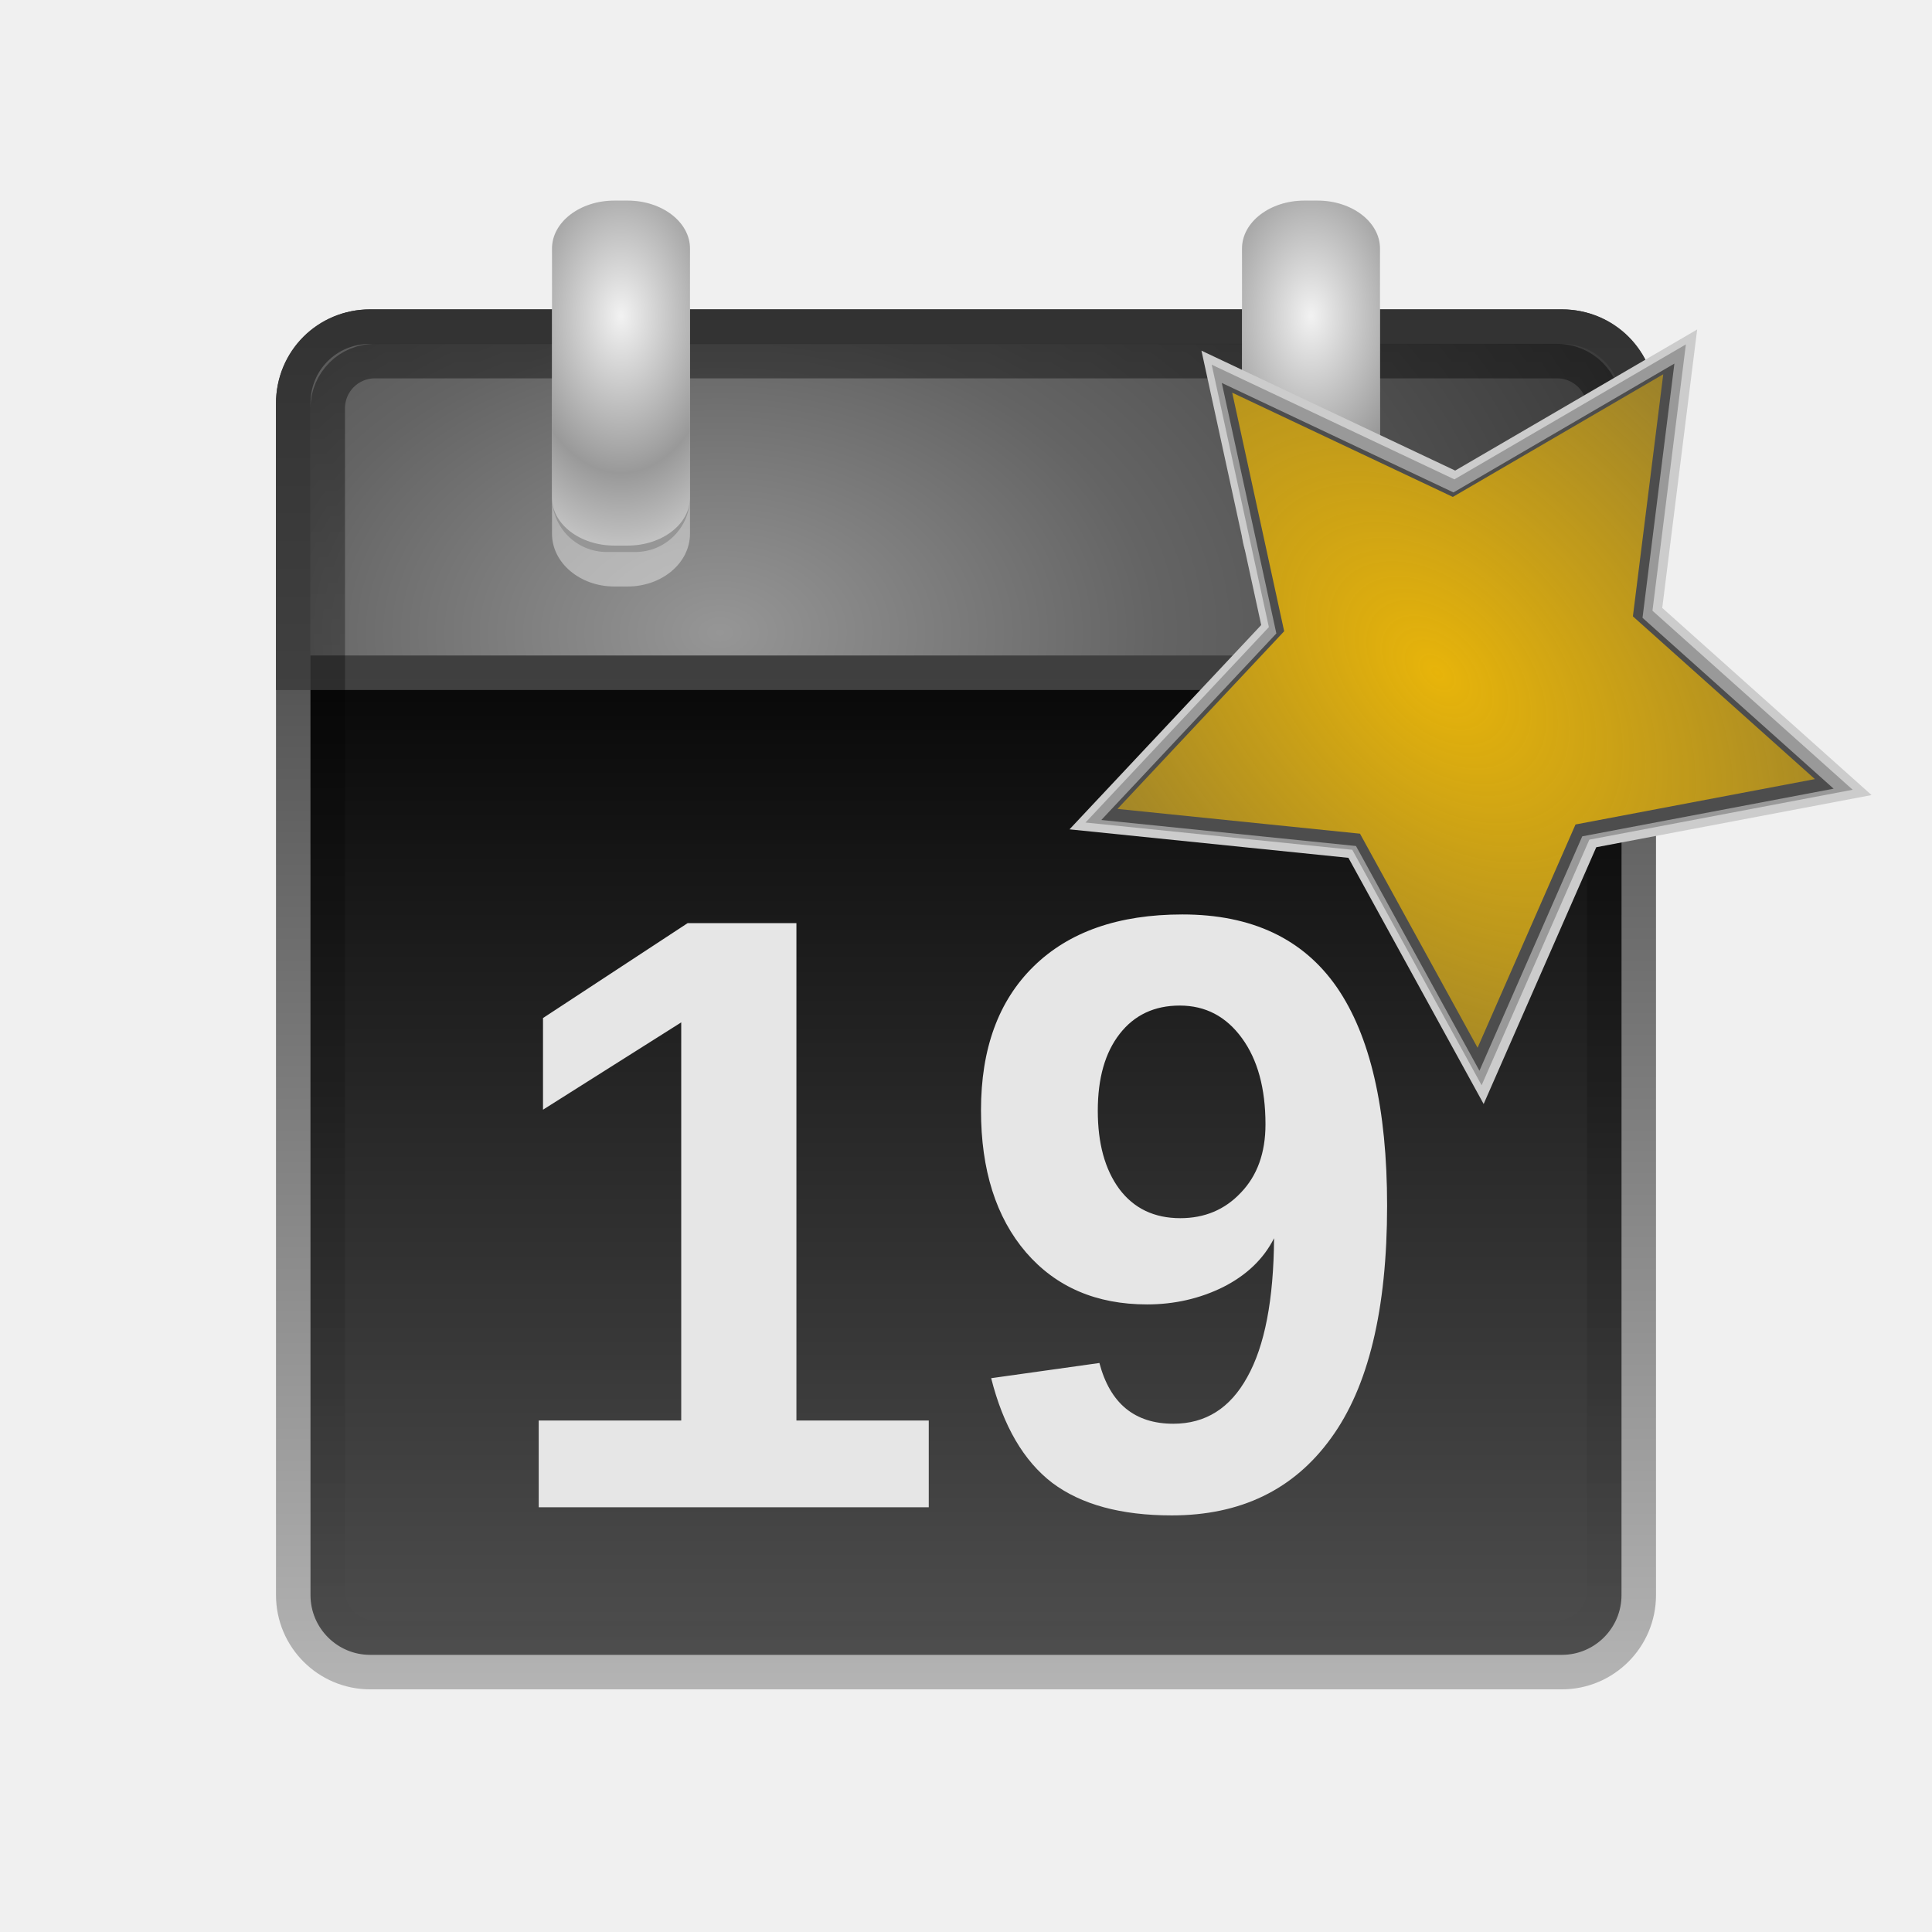
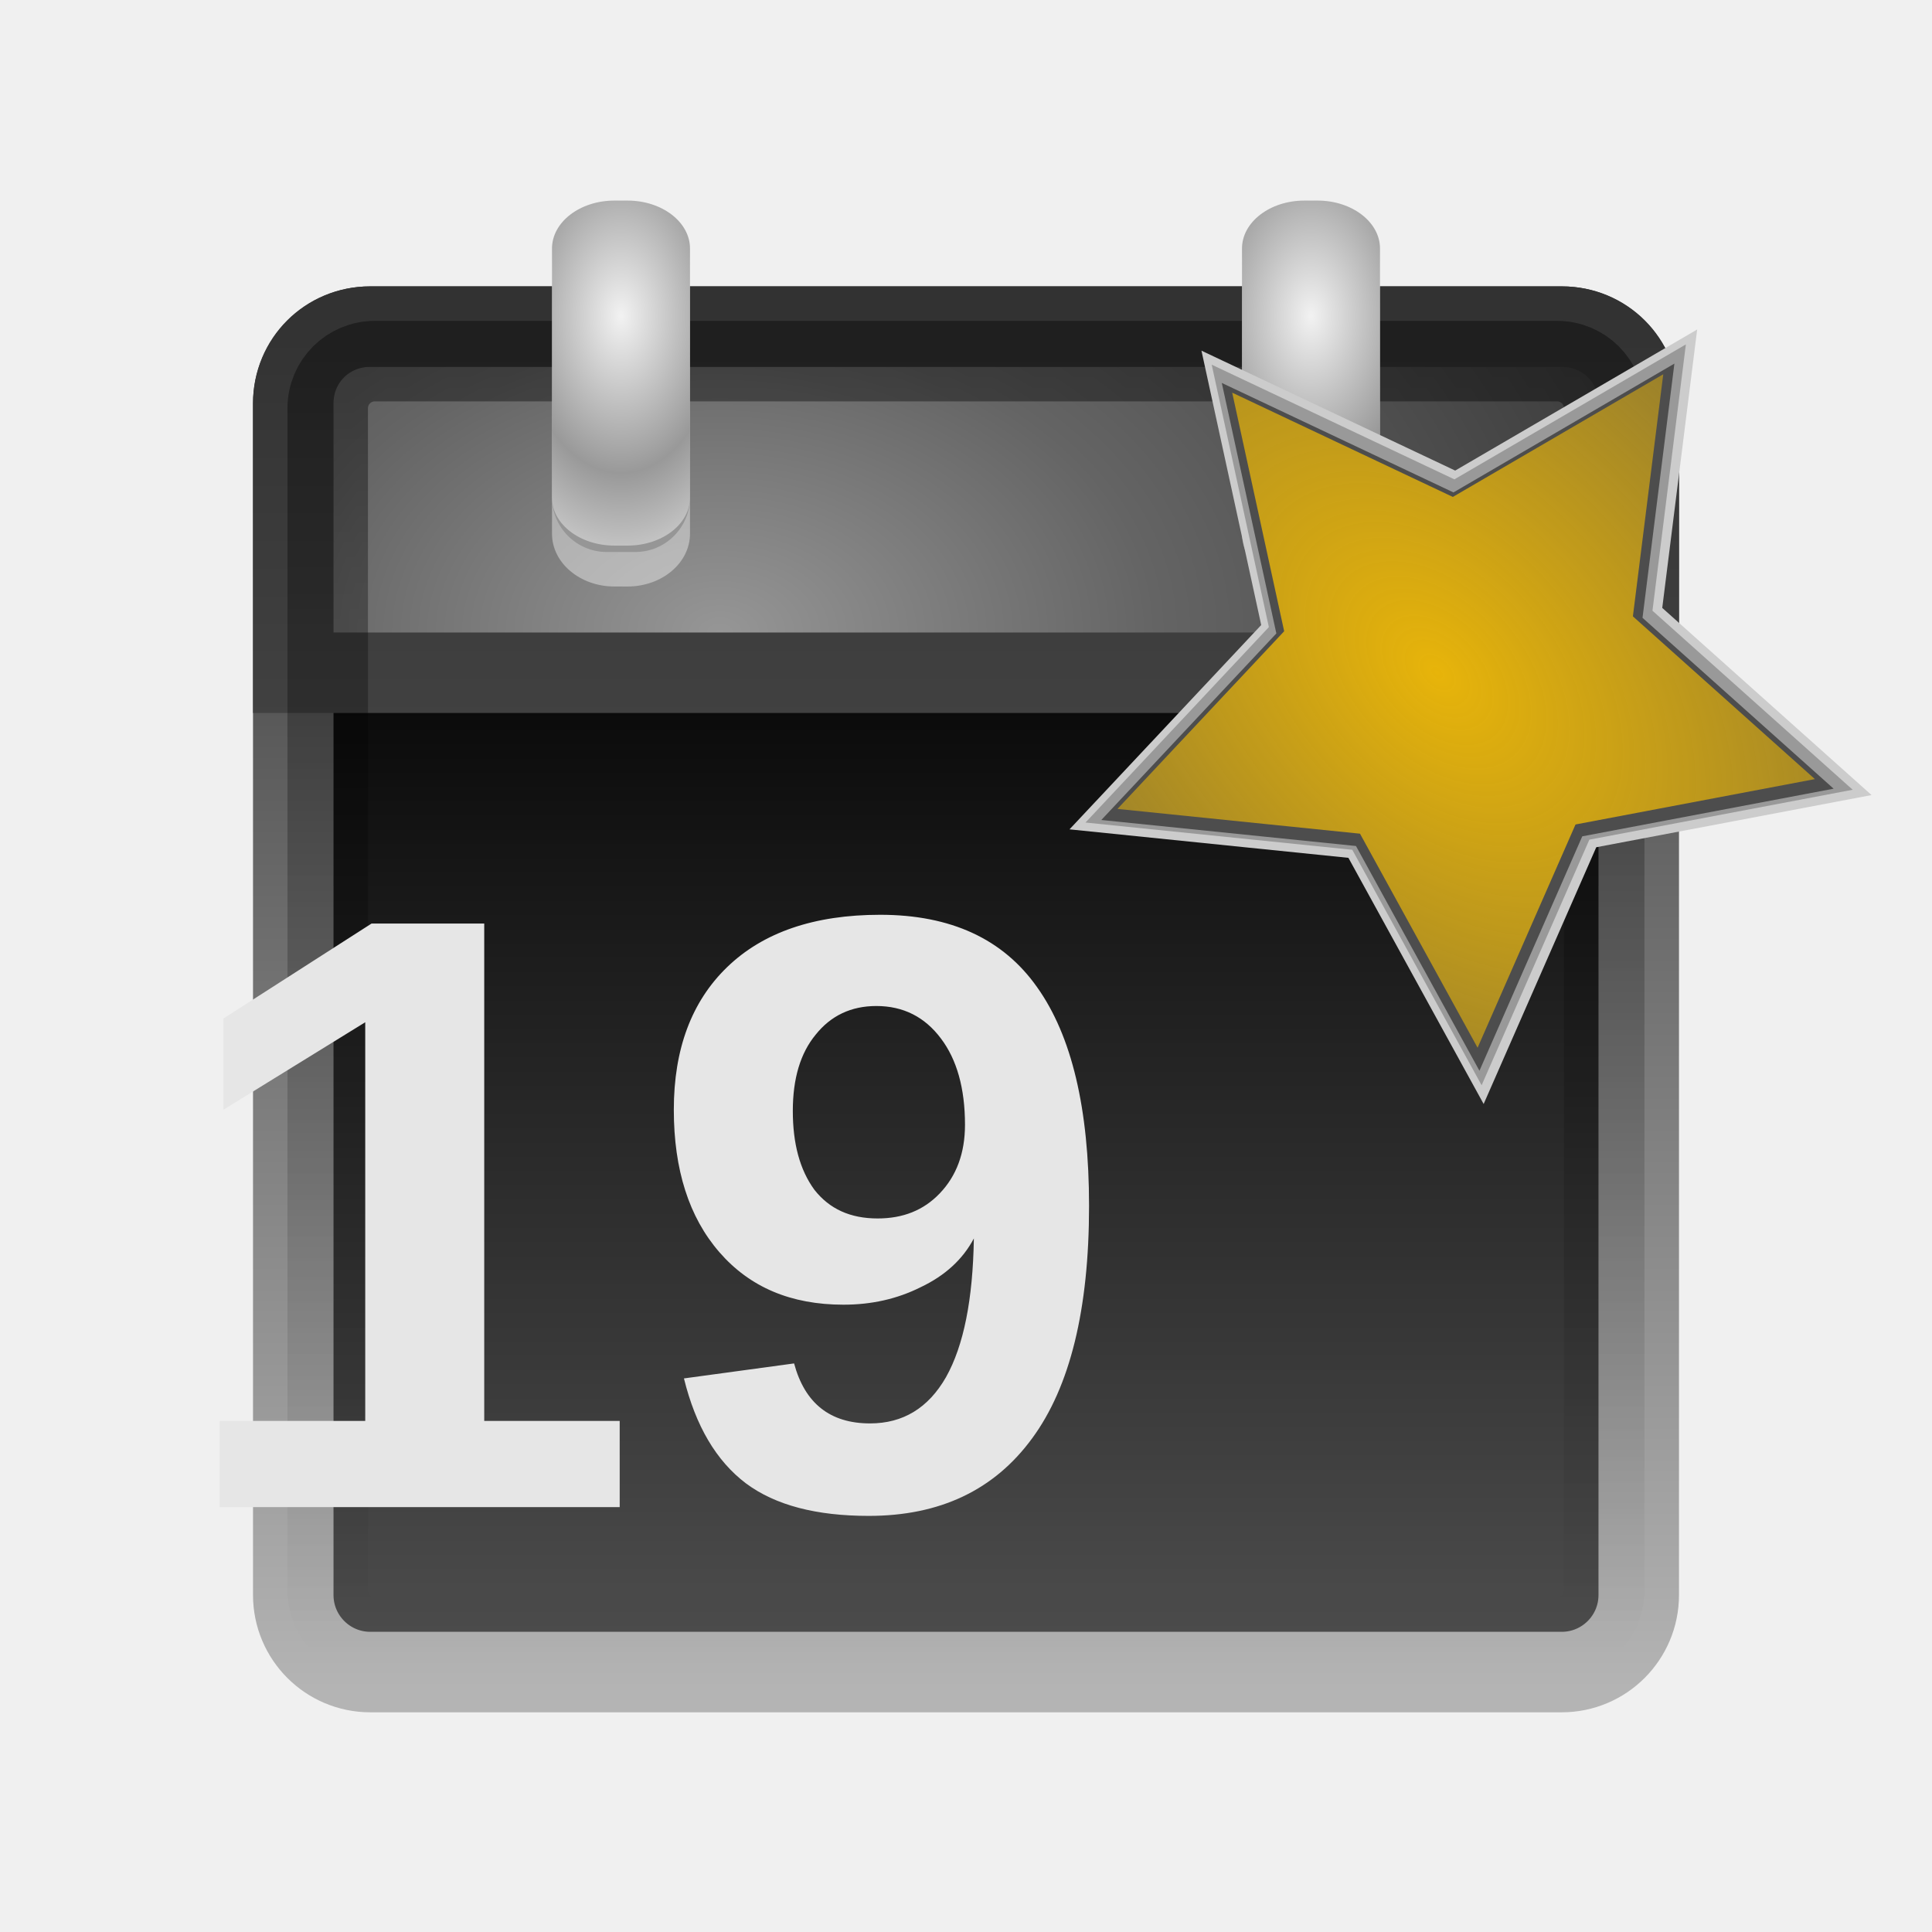
- <svg xmlns="http://www.w3.org/2000/svg" xmlns:xlink="http://www.w3.org/1999/xlink" id="svg3219" height="56" width="56" version="1.0">
+ <svg xmlns="http://www.w3.org/2000/svg" xmlns:xlink="http://www.w3.org/1999/xlink" id="svg3219" height="24" width="24" version="1.0">
  <defs id="defs3221">
    <linearGradient id="linearGradient2877" y2="39.999" gradientUnits="userSpaceOnUse" x2="25.058" y1="47.028" x1="25.058">
      <stop id="stop3704" style="stop-opacity:0" offset="0" />
      <stop id="stop3710" offset=".5" />
      <stop id="stop3706" style="stop-opacity:0" offset="1" />
    </linearGradient>
    <radialGradient id="radialGradient2875" xlink:href="#linearGradient3688" gradientUnits="userSpaceOnUse" cy="43.5" cx="4.993" gradientTransform="matrix(2.0038,0,0,1.4,-20.012,-104.4)" r="2.5" />
    <linearGradient id="linearGradient3688">
      <stop id="stop3690" offset="0" />
      <stop id="stop3692" style="stop-opacity:0" offset="1" />
    </linearGradient>
    <radialGradient id="radialGradient2873" xlink:href="#linearGradient3688" gradientUnits="userSpaceOnUse" cy="43.5" cx="4.993" gradientTransform="matrix(2.0038,0,0,1.4,27.988,-17.4)" r="2.5" />
    <linearGradient id="linearGradient2462" y2="3.891" gradientUnits="userSpaceOnUse" x2="24" gradientTransform="translate(0,0.96744)" y1="44" x1="24">
      <stop id="stop3106" style="stop-color:#b4b4b4;stop-opacity:1;" offset="0" />
      <stop id="stop3108" style="stop-color:#323232;stop-opacity:1;" offset="1" />
    </linearGradient>
    <linearGradient id="linearGradient2460" y2="44.984" gradientUnits="userSpaceOnUse" x2="19.36" y1="16.138" x1="19.36">
      <stop id="stop3602" style="stop-color:#0a0a0a;stop-opacity:1;" offset="0" />
      <stop id="stop3604" style="stop-color:#505050;stop-opacity:1;" offset="1" />
    </linearGradient>
    <linearGradient id="linearGradient2457" y2="3.899" gradientUnits="userSpaceOnUse" x2="24" gradientTransform="translate(0,0.96744)" y1="44" x1="24">
      <stop id="stop2492" style="stop-color:#646464;stop-opacity:1;" offset="0" />
      <stop id="stop2494" style="stop-color:#323232;stop-opacity:1;" offset="1" />
    </linearGradient>
    <radialGradient id="radialGradient2455" gradientUnits="userSpaceOnUse" cy="11.394" cx="12.063" gradientTransform="matrix(1.5296e-8,1.1116,-1.5963,0,35.053,0.93151)" r="20">
      <stop id="stop3359" style="stop-color:#969696;stop-opacity:1;" offset="0" />
      <stop id="stop3361" style="stop-color:#646464;stop-opacity:1;" offset="0.397" />
      <stop id="stop3363" style="stop-color:#323232;stop-opacity:1;" offset="1" />
    </radialGradient>
    <linearGradient id="linearGradient2452" y2="43" gradientUnits="userSpaceOnUse" x2="24" gradientTransform="translate(9.5367e-6,0.96744)" y1="5" x1="24">
      <stop id="stop3310-1-4" style="stop-color:#000000;stop-opacity:1;" offset="0" />
      <stop id="stop3312-5-3" style="stop-color:#000000;stop-opacity:0;" offset="1" />
    </linearGradient>
    <linearGradient id="linearGradient2448" y2="20" gradientUnits="userSpaceOnUse" x2="23.415" gradientTransform="matrix(1,0,0,0.75,0,4)" y1="16" x1="23.415">
      <stop id="stop3512" offset="0" />
      <stop id="stop3514" style="stop-opacity:0" offset="1" />
    </linearGradient>
    <radialGradient id="radialGradient3560" xlink:href="#linearGradient3520" spreadMethod="reflect" gradientUnits="userSpaceOnUse" cy="4.918" cx="14" gradientTransform="matrix(1.455,-2.6431e-8,5e-8,2.2747,-6.3697,-6.839)" r="2" />
    <linearGradient id="linearGradient3520">
      <stop id="stop3522" style="stop-color:#f2f2f2" offset="0" />
      <stop id="stop3524" style="stop-color:#999" offset="1" />
    </linearGradient>
    <radialGradient id="radialGradient3562" xlink:href="#linearGradient3520" spreadMethod="reflect" gradientUnits="userSpaceOnUse" cy="4.918" cx="14" gradientTransform="matrix(1.455,-2.6431e-8,5e-8,2.2747,13.63,-6.839)" r="2" />
-     <linearGradient xlink:href="#linearGradient2452" id="linearGradient3149" gradientUnits="userSpaceOnUse" gradientTransform="translate(4.000009,4.96744)" x1="24" y1="5" x2="24" y2="43" />
-     <radialGradient xlink:href="#radialGradient2455" id="radialGradient3152" gradientUnits="userSpaceOnUse" gradientTransform="matrix(1.5296e-8,1.1116,-1.5963,0,39.053,4.93151)" cx="12.063" cy="11.394" r="20" />
-     <linearGradient xlink:href="#linearGradient2457" id="linearGradient3154" gradientUnits="userSpaceOnUse" gradientTransform="translate(4,4.96744)" x1="24" y1="44" x2="24" y2="3.899" />
-     <linearGradient xlink:href="#linearGradient2460" id="linearGradient3157" gradientUnits="userSpaceOnUse" x1="19.36" y1="16.138" x2="19.36" y2="44.984" gradientTransform="translate(4,4)" />
-     <linearGradient xlink:href="#linearGradient2462" id="linearGradient3159" gradientUnits="userSpaceOnUse" gradientTransform="translate(4,4.96744)" x1="24" y1="44" x2="24" y2="3.891" />
+     <linearGradient xlink:href="#linearGradient2452" id="linearGradient3149" gradientUnits="userSpaceOnUse" gradientTransform="matrix(0.4285714,0,0,0.4285714,1.71429,2.128903)" x1="24" y1="5" x2="24" y2="43" />
+     <radialGradient xlink:href="#radialGradient2455" id="radialGradient3152" gradientUnits="userSpaceOnUse" gradientTransform="matrix(0,0.4764,-0.6841286,0,16.737,2.113504)" cx="12.063" cy="11.394" r="20" />
+     <linearGradient xlink:href="#linearGradient2457" id="linearGradient3154" gradientUnits="userSpaceOnUse" gradientTransform="matrix(0.4285714,0,0,0.4285714,1.714286,2.128903)" x1="24" y1="44" x2="24" y2="3.899" />
+     <linearGradient xlink:href="#linearGradient2460" id="linearGradient3157" gradientUnits="userSpaceOnUse" x1="19.36" y1="16.138" x2="19.36" y2="44.984" gradientTransform="matrix(0.4285714,0,0,0.4285714,1.714286,1.714286)" />
+     <linearGradient xlink:href="#linearGradient2462" id="linearGradient3159" gradientUnits="userSpaceOnUse" gradientTransform="matrix(0.4285714,0,0,0.4285714,1.714286,2.128903)" x1="24" y1="44" x2="24" y2="3.891" />
    <radialGradient xlink:href="#linearGradient3520-4" id="radialGradient3937-1" gradientUnits="userSpaceOnUse" gradientTransform="matrix(1.455,-2.6431e-8,5e-8,2.2747,13.63,-6.025441)" spreadMethod="reflect" cx="14" cy="4.918" r="2" />
    <linearGradient id="linearGradient3520-4">
      <stop id="stop3522-8" style="stop-color:#f2f2f2" offset="0" />
      <stop id="stop3524-5" style="stop-color:#999" offset="1" />
    </linearGradient>
    <radialGradient r="2" cy="4.918" cx="14" spreadMethod="reflect" gradientTransform="matrix(1.455,-2.6431e-8,5e-8,2.2747,13.63,-6.025441)" gradientUnits="userSpaceOnUse" id="radialGradient3984" xlink:href="#linearGradient3520-4" />
    <radialGradient xlink:href="#linearGradient3520" id="radialGradient4013" gradientUnits="userSpaceOnUse" gradientTransform="matrix(1.455,-2.6431e-8,5e-8,2.2747,13.63,-6.025441)" spreadMethod="reflect" cx="14" cy="4.918" r="2" />
    <radialGradient xlink:href="#linearGradient3865" id="radialGradient3883" gradientUnits="userSpaceOnUse" gradientTransform="matrix(2.129815,-0.5087957,0.7965454,3.316327,-47.21542,-73.70986)" cx="16.76" cy="35.503" fx="16.76" fy="35.503" r="28.844" />
    <linearGradient id="linearGradient3865">
      <stop style="stop-color:#e7b40a;stop-opacity:1;" offset="0" id="stop3867" />
      <stop id="stop3875" offset="0.5" style="stop-color:#e7b40a;stop-opacity:0.498;" />
      <stop style="stop-color:#e7b40a;stop-opacity:0;" offset="1" id="stop3869" />
    </linearGradient>
    <radialGradient r="28.844" fy="35.503" fx="16.76" cy="35.503" cx="16.76" gradientTransform="matrix(2.129815,-0.5087957,0.7965454,3.316327,-47.21542,-73.70986)" gradientUnits="userSpaceOnUse" id="radialGradient5256" xlink:href="#linearGradient3865-1" />
    <linearGradient id="linearGradient3865-1">
      <stop style="stop-color:#e7b40a;stop-opacity:1;" offset="0" id="stop3867-0" />
      <stop id="stop3875-4" offset="0.5" style="stop-color:#e7b40a;stop-opacity:0.498;" />
      <stop style="stop-color:#e7b40a;stop-opacity:0;" offset="1" id="stop3869-7" />
    </linearGradient>
    <radialGradient r="28.844" fy="35.503" fx="16.76" cy="35.503" cx="16.76" gradientTransform="matrix(2.129815,-0.5087957,0.7965454,3.316327,-47.21542,-73.70986)" gradientUnits="userSpaceOnUse" id="radialGradient4074" xlink:href="#linearGradient3865-1" />
  </defs>
-   <rect style="fill:none;fill-opacity:1;stroke:none" id="rect4009" width="56" height="56" x="0" y="0" />
-   <rect x="8.5" y="9.467" width="39" height="39" ry="2.232" rx="2.232" style="fill:url(#linearGradient3157);stroke:url(#linearGradient3159);stroke-linecap:round;stroke-linejoin:round" id="rect5505" />
-   <path d="M 10.719,9.469 C 9.482,9.469 8.5,10.451 8.5,11.688 V 19.5 h 39 v -7.812 c 0,-1.237 -0.982,-2.219 -2.219,-2.219 h -34.562 z" style="fill:url(#radialGradient3152);fill-opacity:1;stroke:url(#linearGradient3154)" id="rect2424" />
-   <rect x="9.5" y="10.467" width="37" height="37" ry="1.365" rx="1.365" style="opacity:0.4;fill:none;stroke:url(#linearGradient3149);stroke-linecap:round;stroke-linejoin:round" id="rect6741" />
-   <g id="g3941" transform="translate(4,4)">
+   <rect style="fill:none;stroke:none" id="rect4009" width="24" height="24" x="0" y="0" />
+   <rect x="3.643" y="4.057" width="16.714" height="16.714" ry="0.957" rx="0.957" style="fill:url(#linearGradient3157);stroke:url(#linearGradient3159);stroke-width:1;stroke-linecap:round;stroke-linejoin:round" id="rect5505" />
+   <path d="m 4.594,4.058 c -0.53,0 -0.951,0.421 -0.951,0.951 V 8.357 H 20.357 V 5.009 c 0,-0.53 -0.421,-0.951 -0.951,-0.951 H 4.594 z" style="fill:url(#radialGradient3152);fill-opacity:1;stroke:url(#linearGradient3154);stroke-width:1" id="rect2424" />
+   <rect x="4.071" y="4.486" width="15.857" height="15.857" ry="0.585" rx="0.585" style="opacity:0.4;fill:none;stroke:url(#linearGradient3149);stroke-width:1;stroke-linecap:round;stroke-linejoin:round" id="rect6741" />
+   <g id="g3941" transform="matrix(0.4285714,0,0,0.4285714,1.714286,1.714286)">
    <rect x="32" y="2" width="4" height="11" ry="1.53" rx="1.809" style="opacity:0.4;fill:#ffffff" id="rect3526" />
    <rect x="32" y="7.692" width="4" height="4.308" ry="1.587" rx="1.587" style="fill:#969696;fill-opacity:1" id="rect3528" />
    <rect x="32" y="1.814" width="4" height="10" ry="1.391" rx="1.809" style="fill:url(#radialGradient4013)" id="rect3530" />
  </g>
-   <text id="text7623" style="font-size:24.458px;font-weight:bold;fill:#e6e6e6;fill-opacity:1;font-family:Arial" xml:space="preserve" transform="scale(0.9938882,1.006149)" y="43.421" x="14.164">
-     <tspan id="tspan7625" y="43.421" x="14.164" style="fill:#e6e6e6;fill-opacity:1">19</tspan>
+   <text id="text7623" style="font-size:10.615px;font-weight:bold;text-align:center;text-anchor:middle;fill:#e6e6e6;fill-opacity:1;font-family:Arial" xml:space="preserve" transform="scale(1.006491,0.993551)" y="18.845" x="14.037">
+     <tspan id="tspan7625" y="18.845" x="12.368" style="text-align:center;text-anchor:middle;fill:#e6e6e6;fill-opacity:1">19</tspan>
  </text>
-   <g transform="translate(-16,4)" id="g3941-7">
+   <g transform="matrix(0.4285714,0,0,0.4285714,-6.857143,1.714286)" id="g3941-7">
    <rect x="32" y="2" width="4" height="11" ry="1.53" rx="1.809" style="opacity:0.4;fill:#ffffff" id="rect3526-6" />
    <rect x="32" y="7.692" width="4" height="4.308" ry="1.587" rx="1.587" style="fill:#969696;fill-opacity:1" id="rect3528-6" />
    <rect x="32" y="1.814" width="4" height="10" ry="1.391" rx="1.809" style="fill:url(#radialGradient3984)" id="rect3530-9" />
  </g>
-   <g id="g3877" transform="matrix(0.4330127,-0.25,0.25,0.4330127,42.40376,-64.69883)">
+   <g id="g3877" transform="matrix(0.1855769,-0.1071429,0.1071429,0.1855769,18.17304,-27.72807)">
    <path style="fill:#cccccc;fill-opacity:1;stroke:none" id="path3095" d="M 39.66,58.934 20.431,52.23 4.007,64.269 4.441,43.91 -12.084,32.01 7.413,26.131 13.624,6.737 25.24,23.464 45.604,23.378 33.285,39.594 z" transform="matrix(0.7973918,0,0,0.7995536,-98.85378,116.7011)" />
    <path style="fill:#999999;fill-opacity:1;stroke:none" id="path3093" d="M 39.66,58.934 20.431,52.23 4.007,64.269 4.441,43.91 -12.084,32.01 7.413,26.131 13.624,6.737 25.24,23.464 45.604,23.378 33.285,39.594 z" transform="matrix(0.7627225,0,0,0.7647904,-98.27273,117.9353)" />
    <path transform="matrix(0.7280534,0,0,0.7300272,-97.82364,119.3789)" d="M 39.66,58.934 20.431,52.23 4.007,64.269 4.441,43.91 -12.084,32.01 7.413,26.131 13.624,6.737 25.24,23.464 45.604,23.378 33.285,39.594 z" id="path3073-5" style="fill:#4d4d4d;fill-opacity:1;stroke:none" />
    <path transform="matrix(0.6933841,0,0,0.695264,-97.11063,120.4037)" d="M 39.66,58.934 20.431,52.23 4.007,64.269 4.441,43.91 -12.084,32.01 7.413,26.131 13.624,6.737 25.24,23.464 45.604,23.378 33.285,39.594 z" id="path3073" style="fill:url(#radialGradient4074);fill-opacity:1;stroke:none" />
  </g>
</svg>
